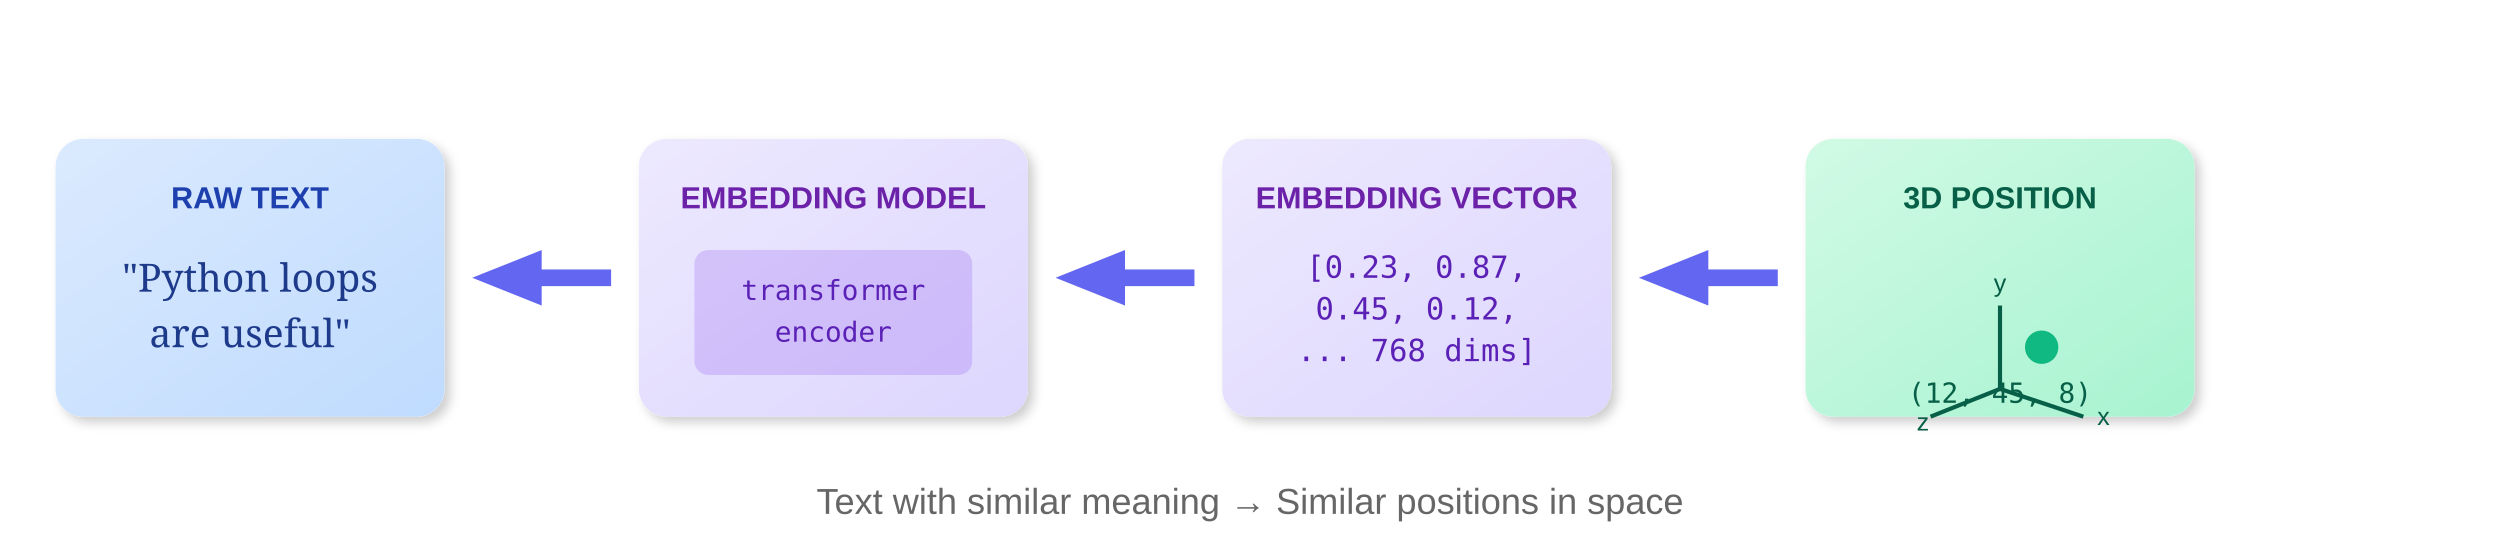
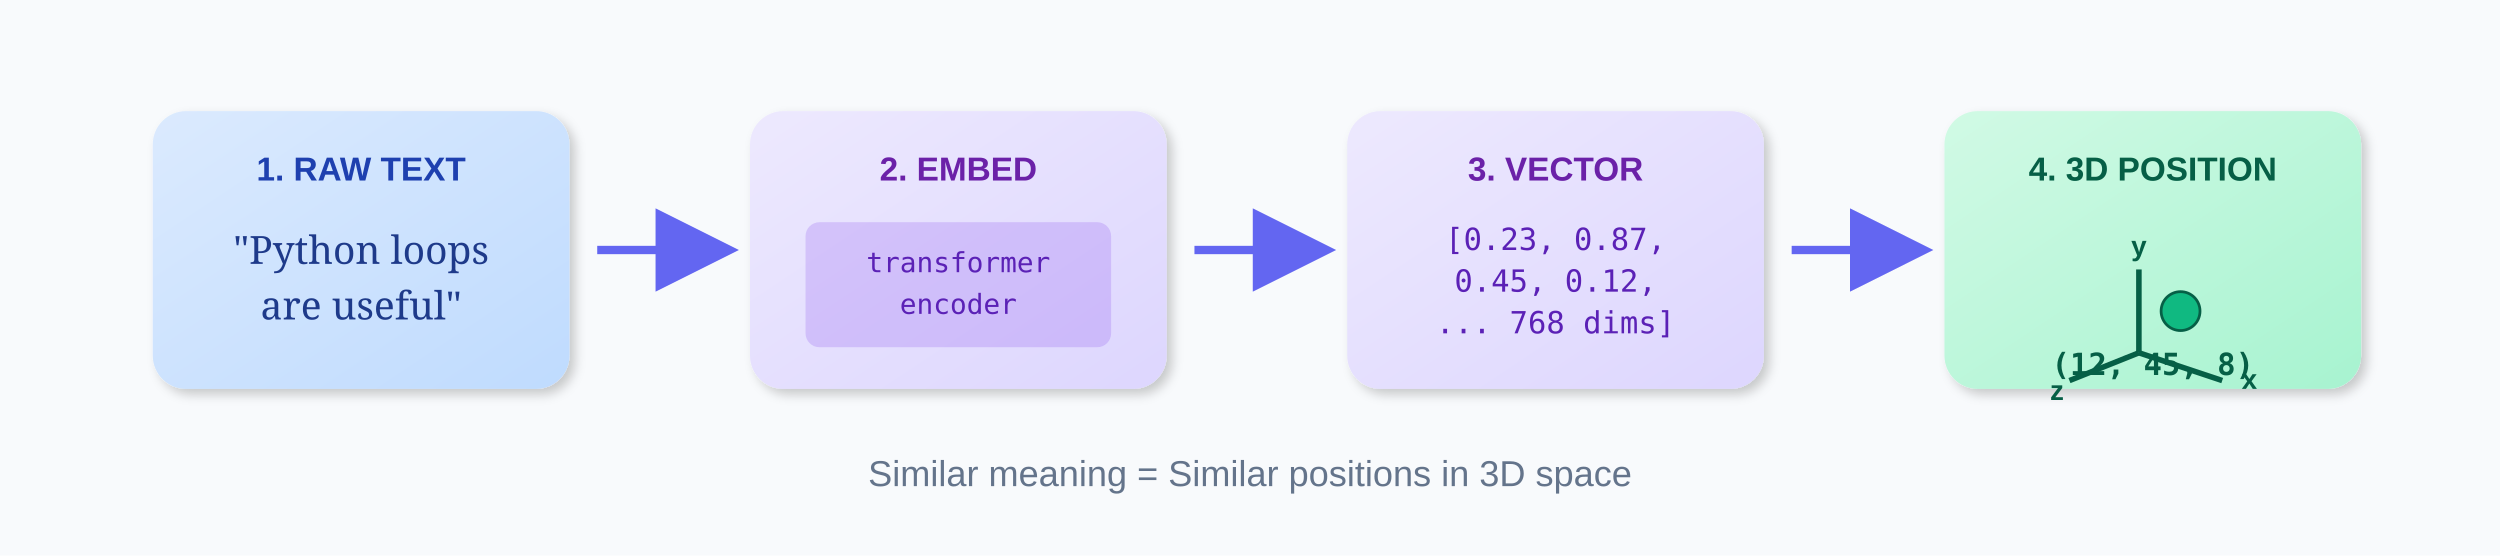
<svg xmlns="http://www.w3.org/2000/svg" viewBox="0 0 900 200">
  <defs>
    <linearGradient id="gradBlue" x1="0%" y1="0%" x2="100%" y2="100%">
      <stop offset="0%" style="stop-color:#dbeafe" />
      <stop offset="100%" style="stop-color:#bfdbfe" />
    </linearGradient>
    <linearGradient id="gradPurple" x1="0%" y1="0%" x2="100%" y2="100%">
      <stop offset="0%" style="stop-color:#ede9fe" />
      <stop offset="100%" style="stop-color:#ddd6fe" />
    </linearGradient>
    <linearGradient id="gradGreen" x1="0%" y1="0%" x2="100%" y2="100%">
      <stop offset="0%" style="stop-color:#d1fae5" />
      <stop offset="100%" style="stop-color:#a7f3d0" />
    </linearGradient>
    <filter id="shadow" x="-20%" y="-20%" width="140%" height="140%">
      <feDropShadow dx="2" dy="2" stdDeviation="2" flood-opacity="0.2" />
    </filter>
+     <marker id="arrowRight" markerWidth="10" markerHeight="10" refX="8" refY="5" orient="auto">
+       <polygon points="0,0 10,5 0,10" fill="#6366f1" />
+     </marker>
  </defs>
-   <g transform="translate(20, 50)">
-     <rect x="0" y="0" width="140" height="100" rx="10" fill="url(#gradBlue)" filter="url(#shadow)" />
-     <text x="70" y="25" text-anchor="middle" font-family="Arial" font-size="11" fill="#1e40af" font-weight="bold">RAW TEXT</text>
-     <text x="70" y="55" text-anchor="middle" font-family="Georgia, serif" font-size="14" fill="#1e3a8a">"Python loops</text>
-     <text x="70" y="75" text-anchor="middle" font-family="Georgia, serif" font-size="14" fill="#1e3a8a">are useful"</text>
+   <rect x="0" y="0" width="900" height="200" fill="#f8fafc" />
+   <g transform="translate(55, 40)">
+     <rect x="0" y="0" width="150" height="100" rx="12" fill="url(#gradBlue)" filter="url(#shadow)" />
+     <text x="75" y="25" text-anchor="middle" font-family="Arial" font-size="12" fill="#1e40af" font-weight="bold">1. RAW TEXT</text>
+     <text x="75" y="55" text-anchor="middle" font-family="Georgia, serif" font-size="14" fill="#1e3a8a">"Python loops</text>
+     <text x="75" y="75" text-anchor="middle" font-family="Georgia, serif" font-size="14" fill="#1e3a8a">are useful"</text>
  </g>
-   <g transform="translate(170, 90)">
-     <polygon points="0,10 25,0 25,7 50,7 50,13 25,13 25,20" fill="#6366f1" />
+   <line x1="215" y1="90" x2="260" y2="90" stroke="#6366f1" stroke-width="3" marker-end="url(#arrowRight)" />
+   <g transform="translate(270, 40)">
+     <rect x="0" y="0" width="150" height="100" rx="12" fill="url(#gradPurple)" filter="url(#shadow)" />
+     <text x="75" y="25" text-anchor="middle" font-family="Arial" font-size="12" fill="#6b21a8" font-weight="bold">2. EMBED</text>
+     <rect x="20" y="40" width="110" height="45" rx="5" fill="#7c3aed" opacity="0.2" />
+     <text x="75" y="58" text-anchor="middle" font-family="monospace" font-size="10" fill="#5b21b6">transformer</text>
+     <text x="75" y="73" text-anchor="middle" font-family="monospace" font-size="10" fill="#5b21b6">encoder</text>
  </g>
-   <g transform="translate(230, 50)">
-     <rect x="0" y="0" width="140" height="100" rx="10" fill="url(#gradPurple)" filter="url(#shadow)" />
-     <text x="70" y="25" text-anchor="middle" font-family="Arial" font-size="11" fill="#6b21a8" font-weight="bold">EMBEDDING MODEL</text>
-     <rect x="20" y="40" width="100" height="45" rx="5" fill="#7c3aed" opacity="0.2" />
-     <text x="70" y="58" text-anchor="middle" font-family="monospace" font-size="10" fill="#5b21b6">transformer</text>
-     <text x="70" y="73" text-anchor="middle" font-family="monospace" font-size="10" fill="#5b21b6">encoder</text>
+   <line x1="430" y1="90" x2="475" y2="90" stroke="#6366f1" stroke-width="3" marker-end="url(#arrowRight)" />
+   <g transform="translate(485, 40)">
+     <rect x="0" y="0" width="150" height="100" rx="12" fill="url(#gradPurple)" filter="url(#shadow)" />
+     <text x="75" y="25" text-anchor="middle" font-family="Arial" font-size="12" fill="#6b21a8" font-weight="bold">3. VECTOR</text>
+     <text x="75" y="50" text-anchor="middle" font-family="monospace" font-size="11" fill="#5b21b6">[0.23, 0.87,</text>
+     <text x="75" y="65" text-anchor="middle" font-family="monospace" font-size="11" fill="#5b21b6">0.45, 0.12,</text>
+     <text x="75" y="80" text-anchor="middle" font-family="monospace" font-size="11" fill="#5b21b6">... 768 dims]</text>
  </g>
-   <g transform="translate(380, 90)">
-     <polygon points="0,10 25,0 25,7 50,7 50,13 25,13 25,20" fill="#6366f1" />
+   <line x1="645" y1="90" x2="690" y2="90" stroke="#6366f1" stroke-width="3" marker-end="url(#arrowRight)" />
+   <g transform="translate(700, 40)">
+     <rect x="0" y="0" width="150" height="100" rx="12" fill="url(#gradGreen)" filter="url(#shadow)" />
+     <text x="75" y="25" text-anchor="middle" font-family="Arial" font-size="12" fill="#065f46" font-weight="bold">4. 3D POSITION</text>
+     <g transform="translate(40, 42)">
+       <line x1="30" y1="45" x2="30" y2="15" stroke="#065f46" stroke-width="2" />
+       <line x1="30" y1="45" x2="60" y2="55" stroke="#065f46" stroke-width="2" />
+       <line x1="30" y1="45" x2="5" y2="55" stroke="#065f46" stroke-width="2" />
+       <text x="30" y="10" text-anchor="middle" font-family="Arial" font-size="10" fill="#065f46" font-weight="bold">y</text>
+       <text x="67" y="58" font-family="Arial" font-size="10" fill="#065f46" font-weight="bold">x</text>
+       <text x="-2" y="62" font-family="Arial" font-size="10" fill="#065f46" font-weight="bold">z</text>
+       <circle cx="45" cy="30" r="7" fill="#10b981" stroke="#065f46" stroke-width="1" />
+     </g>
+     <text x="75" y="95" text-anchor="middle" font-family="monospace" font-size="11" fill="#065f46" font-weight="bold">(12, 45, 8)</text>
  </g>
-   <g transform="translate(440, 50)">
-     <rect x="0" y="0" width="140" height="100" rx="10" fill="url(#gradPurple)" filter="url(#shadow)" />
-     <text x="70" y="25" text-anchor="middle" font-family="Arial" font-size="11" fill="#6b21a8" font-weight="bold">EMBEDDING VECTOR</text>
-     <text x="70" y="50" text-anchor="middle" font-family="monospace" font-size="11" fill="#5b21b6">[0.23, 0.87,</text>
-     <text x="70" y="65" text-anchor="middle" font-family="monospace" font-size="11" fill="#5b21b6">0.45, 0.12,</text>
-     <text x="70" y="80" text-anchor="middle" font-family="monospace" font-size="11" fill="#5b21b6">... 768 dims]</text>
-   </g>
-   <g transform="translate(590, 90)">
-     <polygon points="0,10 25,0 25,7 50,7 50,13 25,13 25,20" fill="#6366f1" />
-   </g>
-   <g transform="translate(650, 50)">
-     <rect x="0" y="0" width="140" height="100" rx="10" fill="url(#gradGreen)" filter="url(#shadow)" />
-     <text x="70" y="25" text-anchor="middle" font-family="Arial" font-size="11" fill="#065f46" font-weight="bold">3D POSITION</text>
-     <g transform="translate(40, 45)">
-       <line x1="30" y1="45" x2="30" y2="15" stroke="#065f46" stroke-width="1.5" />
-       <line x1="30" y1="45" x2="60" y2="55" stroke="#065f46" stroke-width="1.5" />
-       <line x1="30" y1="45" x2="5" y2="55" stroke="#065f46" stroke-width="1.5" />
-       <text x="30" y="10" text-anchor="middle" font-family="Arial" font-size="9" fill="#065f46">y</text>
-       <text x="65" y="58" font-family="Arial" font-size="9" fill="#065f46">x</text>
-       <text x="0" y="60" font-family="Arial" font-size="9" fill="#065f46">z</text>
-       <circle cx="45" cy="30" r="6" fill="#10b981" />
-     </g>
-     <text x="70" y="95" text-anchor="middle" font-family="monospace" font-size="10" fill="#065f46">(12, 45, 8)</text>
-   </g>
-   <text x="450" y="185" text-anchor="middle" font-family="Arial" font-size="13" fill="#666">
-     Text with similar meaning → Similar positions in space
+   <text x="450" y="175" text-anchor="middle" font-family="Arial" font-size="13" fill="#64748b">
+     Similar meaning = Similar positions in 3D space
  </text>
</svg>
